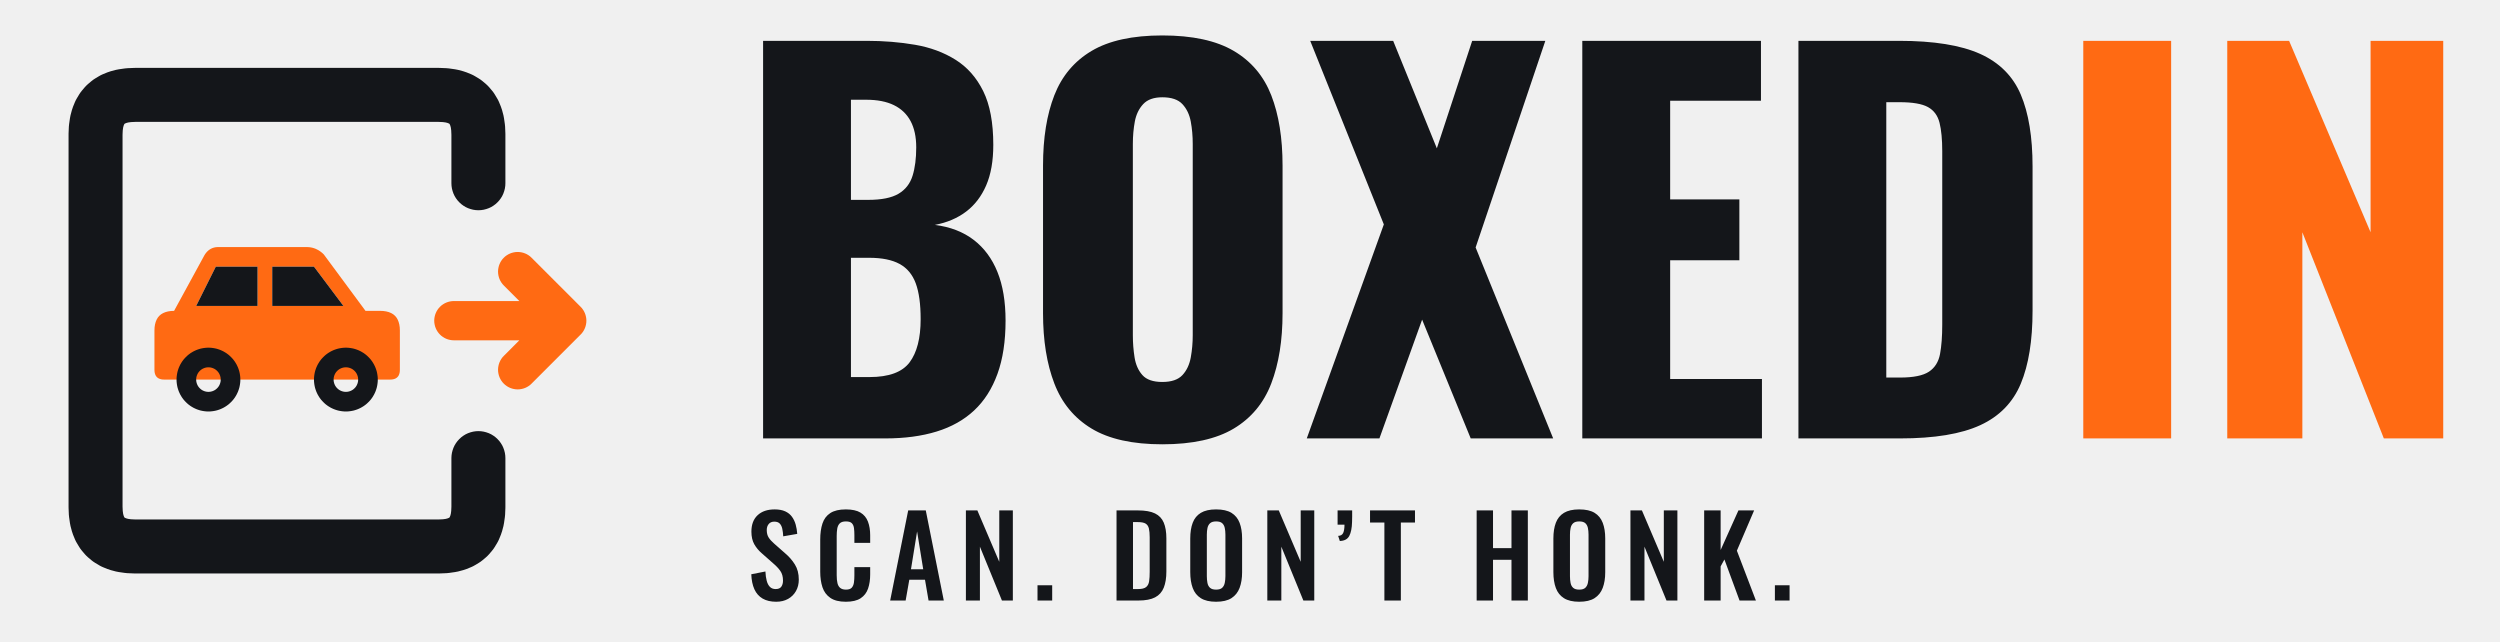
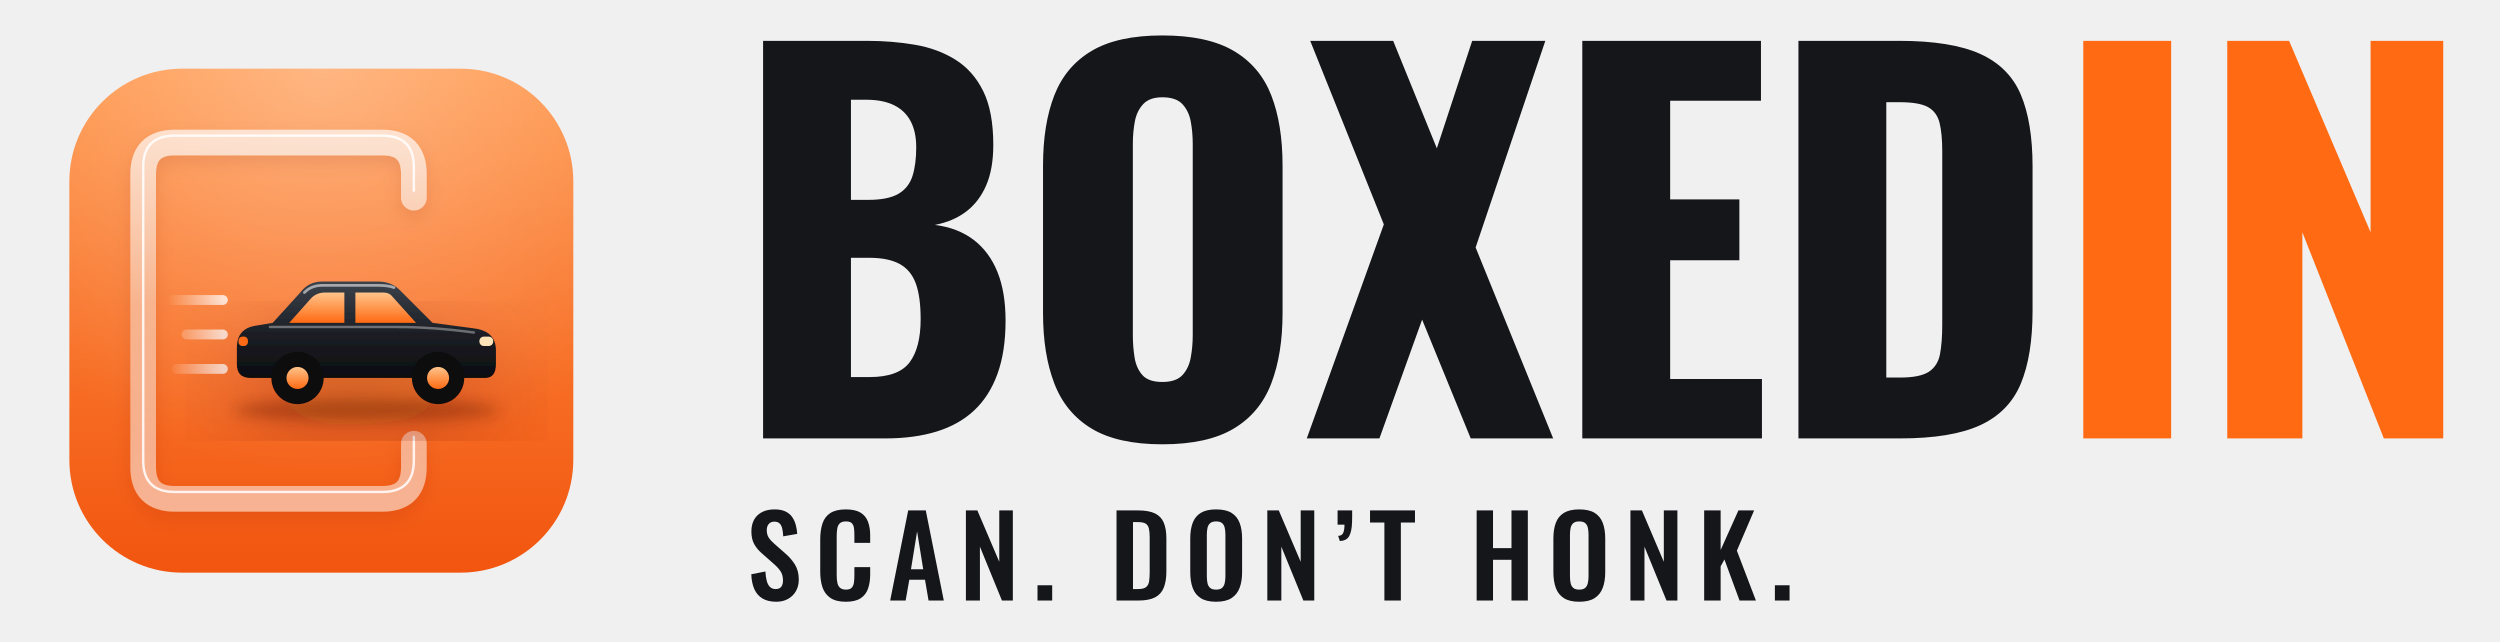
<svg xmlns="http://www.w3.org/2000/svg" viewBox="-8 -8 763.60 196.00" width="764" height="196">
-   <path fill="#14161A" d="M146.25,33.00 L146.24,32.64 L146.16,30.72 L146.08,29.92 L145.83,28.17 L145.65,27.23 L145.23,25.65 L144.88,24.61 L144.30,23.19 L144.04,22.63 L143.74,22.09 L142.99,20.84 L142.62,20.28 L142.21,19.75 L141.30,18.67 L140.83,18.17 L140.33,17.70 L139.25,16.79 L138.72,16.38 L138.16,16.01 L136.91,15.26 L136.37,14.96 L135.81,14.70 L134.39,14.12 L133.35,13.77 L131.77,13.35 L130.83,13.17 L129.08,12.92 L128.28,12.84 L126.36,12.76 L126.00,12.75 L33.00,12.75 L32.64,12.76 L30.72,12.84 L29.92,12.92 L28.17,13.17 L27.23,13.35 L25.65,13.77 L24.61,14.12 L23.19,14.70 L22.63,14.96 L22.09,15.26 L20.84,16.01 L20.28,16.38 L19.75,16.79 L18.67,17.70 L18.17,18.17 L17.70,18.67 L16.79,19.75 L16.38,20.28 L16.01,20.84 L15.26,22.09 L14.96,22.63 L14.70,23.19 L14.12,24.61 L13.77,25.65 L13.35,27.23 L13.17,28.17 L12.92,29.92 L12.84,30.72 L12.76,32.64 L12.75,33.00 L12.75,147.00 L12.76,147.36 L12.84,149.28 L12.92,150.08 L13.17,151.83 L13.35,152.77 L13.77,154.35 L14.12,155.39 L14.70,156.81 L14.96,157.37 L15.26,157.91 L16.01,159.16 L16.38,159.72 L16.79,160.25 L17.70,161.33 L18.17,161.83 L18.67,162.30 L19.75,163.21 L20.28,163.62 L20.84,163.99 L22.09,164.74 L22.63,165.04 L23.19,165.30 L24.61,165.88 L25.65,166.23 L27.23,166.65 L28.17,166.83 L29.92,167.08 L30.72,167.16 L32.64,167.24 L33.00,167.25 L126.00,167.25 L126.36,167.24 L128.28,167.16 L129.08,167.08 L130.83,166.83 L131.77,166.65 L133.35,166.23 L134.39,165.88 L135.81,165.30 L136.37,165.04 L136.91,164.74 L138.16,163.99 L138.72,163.62 L139.25,163.21 L140.33,162.30 L140.83,161.83 L141.30,161.33 L142.21,160.25 L142.62,159.72 L142.99,159.16 L143.74,157.91 L144.04,157.37 L144.30,156.81 L144.88,155.39 L145.23,154.35 L145.65,152.77 L145.83,151.83 L146.08,150.08 L146.16,149.28 L146.24,147.36 L146.25,147.00 L146.25,132.00 L146.21,131.19 L146.09,130.39 L145.89,129.61 L145.62,128.84 L145.28,128.11 L144.86,127.42 L144.38,126.77 L143.83,126.17 L143.23,125.62 L142.58,125.14 L141.89,124.72 L141.16,124.38 L140.39,124.11 L139.61,123.91 L138.81,123.79 L138.00,123.75 L137.19,123.79 L136.39,123.91 L135.61,124.11 L134.84,124.38 L134.11,124.72 L133.42,125.14 L132.77,125.62 L132.17,126.17 L131.62,126.77 L131.14,127.42 L130.72,128.11 L130.38,128.84 L130.11,129.61 L129.91,130.39 L129.79,131.19 L129.75,132.00 L129.75,146.82 L129.69,148.15 L129.57,149.03 L129.41,149.62 L129.27,149.95 L129.19,150.10 L129.15,150.15 L129.10,150.19 L128.95,150.27 L128.62,150.41 L128.03,150.57 L127.15,150.69 L125.82,150.75 L33.18,150.75 L31.85,150.69 L30.97,150.57 L30.38,150.41 L30.05,150.27 L29.90,150.19 L29.85,150.15 L29.81,150.10 L29.73,149.95 L29.59,149.62 L29.43,149.03 L29.31,148.15 L29.25,146.82 L29.25,33.18 L29.31,31.85 L29.43,30.97 L29.59,30.38 L29.73,30.05 L29.81,29.90 L29.85,29.85 L29.90,29.81 L30.05,29.73 L30.38,29.59 L30.97,29.43 L31.85,29.31 L33.18,29.25 L125.82,29.25 L127.15,29.31 L128.03,29.43 L128.62,29.59 L128.95,29.73 L129.10,29.81 L129.15,29.85 L129.19,29.90 L129.27,30.05 L129.41,30.38 L129.57,30.97 L129.69,31.85 L129.75,33.18 L129.75,48.00 L129.79,48.81 L129.91,49.61 L130.11,50.39 L130.38,51.16 L130.72,51.89 L131.14,52.58 L131.62,53.23 L132.17,53.83 L132.77,54.38 L133.42,54.86 L134.11,55.28 L134.84,55.62 L135.61,55.89 L136.39,56.09 L137.19,56.21 L138.00,56.25 L138.81,56.21 L139.61,56.09 L140.39,55.89 L141.16,55.62 L141.89,55.28 L142.58,54.86 L143.23,54.38 L143.83,53.83 L144.38,53.23 L144.86,52.58 L145.28,51.89 L145.62,51.16 L145.89,50.39 L146.09,49.61 L146.21,48.81 L146.25,48.00 L146.25,33.00 Z" />
-   <path fill="#FF6A13" d="M111.00,108.00 L111.48,107.98 L111.92,107.92 L112.31,107.81 L112.67,107.67 L112.98,107.48 L113.25,107.25 L113.48,106.98 L113.67,106.67 L113.81,106.31 L113.92,105.92 L113.98,105.48 L114.00,105.00 L114.00,93.00 L113.96,92.04 L113.83,91.17 L113.62,90.38 L113.33,89.67 L112.96,89.04 L112.50,88.50 L111.96,88.04 L111.33,87.67 L110.62,87.38 L109.83,87.17 L108.96,87.04 L108.00,87.00 L103.50,87.00 L90.75,69.75 L90.37,69.39 L89.98,69.06 L89.58,68.77 L89.17,68.50 L88.74,68.27 L88.31,68.06 L87.87,67.89 L87.42,67.75 L86.95,67.64 L86.48,67.56 L85.99,67.52 L85.50,67.50 L58.50,67.50 L58.01,67.52 L57.54,67.58 L57.09,67.69 L56.67,67.83 L56.26,68.02 L55.88,68.25 L55.51,68.52 L55.17,68.83 L54.84,69.19 L54.54,69.58 L54.26,70.02 L54.00,70.50 L45.00,87.00 L44.04,87.04 L43.17,87.17 L42.38,87.38 L41.67,87.67 L41.04,88.04 L40.50,88.50 L40.04,89.04 L39.67,89.67 L39.38,90.38 L39.17,91.17 L39.04,92.04 L39.00,93.00 L39.00,105.00 L39.02,105.48 L39.08,105.92 L39.19,106.31 L39.33,106.67 L39.52,106.98 L39.75,107.25 L40.02,107.48 L40.33,107.67 L40.69,107.81 L41.08,107.92 L41.52,107.98 L42.00,108.00 L111.00,108.00 Z M57.75,73.50 L70.50,73.50 L70.50,85.50 L51.75,85.50 L57.75,73.50 Z M75.00,73.50 L87.75,73.50 L96.75,85.50 L75.00,85.50 L75.00,73.50 Z" />
-   <path fill="#14161A" d="M51.75,85.50 L70.50,85.50 L70.50,73.50 L57.75,73.50 L51.75,85.50 Z M75.00,85.50 L96.75,85.50 L87.75,73.50 L75.00,73.50 L75.00,85.50 Z" />
-   <path fill="#14161A" fill-rule="evenodd" d="M65.20,107.04 L65.14,106.57 L65.06,106.10 L64.96,105.63 L64.83,105.17 L64.68,104.72 L64.51,104.27 L64.31,103.83 L64.10,103.40 L63.86,102.99 L63.61,102.58 L63.33,102.19 L63.04,101.81 L62.72,101.45 L62.39,101.11 L62.05,100.78 L61.69,100.46 L61.31,100.17 L60.92,99.89 L60.51,99.64 L60.10,99.40 L59.67,99.19 L59.23,98.99 L58.78,98.82 L58.33,98.67 L57.87,98.54 L57.40,98.44 L56.93,98.36 L56.46,98.30 L55.98,98.26 L55.50,98.25 L55.02,98.26 L54.54,98.30 L54.07,98.36 L53.60,98.44 L53.13,98.54 L52.67,98.67 L52.22,98.82 L51.77,98.99 L51.33,99.19 L50.90,99.40 L50.49,99.64 L50.08,99.89 L49.69,100.17 L49.31,100.46 L48.95,100.78 L48.61,101.11 L48.28,101.45 L47.96,101.81 L47.67,102.19 L47.39,102.58 L47.14,102.99 L46.90,103.40 L46.69,103.83 L46.49,104.27 L46.32,104.72 L46.17,105.17 L46.04,105.63 L45.94,106.10 L45.86,106.57 L45.80,107.04 L45.76,107.52 L45.75,108.00 L45.76,108.48 L45.80,108.96 L45.86,109.43 L45.94,109.90 L46.04,110.37 L46.17,110.83 L46.32,111.28 L46.49,111.73 L46.69,112.17 L46.90,112.60 L47.14,113.01 L47.39,113.42 L47.67,113.81 L47.96,114.19 L48.28,114.55 L48.61,114.89 L48.95,115.22 L49.31,115.54 L49.69,115.83 L50.08,116.11 L50.49,116.36 L50.90,116.60 L51.33,116.81 L51.77,117.01 L52.22,117.18 L52.67,117.33 L53.13,117.46 L53.60,117.56 L54.07,117.64 L54.54,117.70 L55.02,117.74 L55.50,117.75 L55.98,117.74 L56.46,117.70 L56.93,117.64 L57.40,117.56 L57.87,117.46 L58.33,117.33 L58.78,117.18 L59.23,117.01 L59.67,116.81 L60.10,116.60 L60.51,116.36 L60.92,116.11 L61.31,115.83 L61.69,115.54 L62.05,115.22 L62.39,114.89 L62.72,114.55 L63.04,114.19 L63.33,113.81 L63.61,113.42 L63.86,113.01 L64.10,112.60 L64.31,112.17 L64.51,111.73 L64.68,111.28 L64.83,110.83 L64.96,110.37 L65.06,109.90 L65.14,109.43 L65.20,108.96 L65.24,108.48 L65.25,108.00 L65.24,107.52 L65.20,107.04 Z M59.25,108.00 L59.24,108.25 L59.22,108.49 L59.18,108.73 L59.12,108.97 L59.05,109.21 L58.96,109.44 L58.86,109.66 L58.75,109.88 L58.62,110.08 L58.48,110.28 L58.32,110.47 L58.15,110.65 L57.97,110.82 L57.78,110.98 L57.58,111.12 L57.38,111.25 L57.16,111.36 L56.94,111.46 L56.71,111.55 L56.47,111.62 L56.23,111.68 L55.99,111.72 L55.75,111.74 L55.50,111.75 L55.25,111.74 L55.01,111.72 L54.77,111.68 L54.53,111.62 L54.29,111.55 L54.06,111.46 L53.84,111.36 L53.62,111.25 L53.42,111.12 L53.22,110.98 L53.03,110.82 L52.85,110.65 L52.68,110.47 L52.52,110.28 L52.38,110.08 L52.25,109.88 L52.14,109.66 L52.04,109.44 L51.95,109.21 L51.88,108.97 L51.82,108.73 L51.78,108.49 L51.76,108.25 L51.75,108.00 L51.76,107.75 L51.78,107.51 L51.82,107.27 L51.88,107.03 L51.95,106.79 L52.04,106.56 L52.14,106.34 L52.25,106.12 L52.38,105.92 L52.52,105.72 L52.68,105.53 L52.85,105.35 L53.03,105.18 L53.22,105.02 L53.42,104.88 L53.62,104.75 L53.84,104.64 L54.06,104.54 L54.29,104.45 L54.53,104.38 L54.77,104.32 L55.01,104.28 L55.25,104.26 L55.50,104.25 L55.75,104.26 L55.99,104.28 L56.23,104.32 L56.47,104.38 L56.71,104.45 L56.94,104.54 L57.16,104.64 L57.38,104.75 L57.58,104.88 L57.78,105.02 L57.97,105.18 L58.15,105.35 L58.32,105.53 L58.48,105.72 L58.62,105.92 L58.75,106.12 L58.86,106.34 L58.96,106.56 L59.05,106.79 L59.12,107.03 L59.18,107.27 L59.22,107.51 L59.24,107.75 L59.25,108.00 Z M107.20,107.04 L107.14,106.57 L107.06,106.10 L106.96,105.63 L106.83,105.17 L106.68,104.72 L106.51,104.27 L106.31,103.83 L106.10,103.40 L105.86,102.99 L105.61,102.58 L105.33,102.19 L105.04,101.81 L104.72,101.45 L104.39,101.11 L104.05,100.78 L103.69,100.46 L103.31,100.17 L102.92,99.89 L102.51,99.64 L102.10,99.40 L101.67,99.19 L101.23,98.99 L100.78,98.82 L100.33,98.67 L99.87,98.54 L99.40,98.44 L98.93,98.36 L98.46,98.30 L97.98,98.26 L97.50,98.25 L97.02,98.26 L96.54,98.30 L96.07,98.36 L95.60,98.44 L95.13,98.54 L94.67,98.67 L94.22,98.82 L93.77,98.99 L93.33,99.19 L92.90,99.40 L92.49,99.64 L92.08,99.89 L91.69,100.17 L91.31,100.46 L90.95,100.78 L90.61,101.11 L90.28,101.45 L89.96,101.81 L89.67,102.19 L89.39,102.58 L89.14,102.99 L88.90,103.40 L88.69,103.83 L88.49,104.27 L88.32,104.72 L88.17,105.17 L88.04,105.63 L87.94,106.10 L87.86,106.57 L87.80,107.04 L87.76,107.52 L87.75,108.00 L87.76,108.48 L87.80,108.96 L87.86,109.43 L87.94,109.90 L88.04,110.37 L88.17,110.83 L88.32,111.28 L88.49,111.73 L88.69,112.17 L88.90,112.60 L89.14,113.01 L89.39,113.42 L89.67,113.81 L89.96,114.19 L90.28,114.55 L90.61,114.89 L90.95,115.22 L91.31,115.54 L91.69,115.83 L92.08,116.11 L92.49,116.36 L92.90,116.60 L93.33,116.81 L93.77,117.01 L94.22,117.18 L94.67,117.33 L95.13,117.46 L95.60,117.56 L96.07,117.64 L96.54,117.70 L97.02,117.74 L97.50,117.75 L97.98,117.74 L98.46,117.70 L98.93,117.64 L99.40,117.56 L99.87,117.46 L100.33,117.33 L100.78,117.18 L101.23,117.01 L101.67,116.81 L102.10,116.60 L102.51,116.36 L102.92,116.11 L103.31,115.83 L103.69,115.54 L104.05,115.22 L104.39,114.89 L104.72,114.55 L105.04,114.19 L105.33,113.81 L105.61,113.42 L105.86,113.01 L106.10,112.60 L106.31,112.17 L106.51,111.73 L106.68,111.28 L106.83,110.83 L106.96,110.37 L107.06,109.90 L107.14,109.43 L107.20,108.96 L107.24,108.48 L107.25,108.00 L107.24,107.52 L107.20,107.04 Z M101.25,108.00 L101.24,108.25 L101.22,108.49 L101.18,108.73 L101.12,108.97 L101.05,109.21 L100.96,109.44 L100.86,109.66 L100.75,109.88 L100.62,110.08 L100.48,110.28 L100.32,110.47 L100.15,110.65 L99.97,110.82 L99.78,110.98 L99.58,111.12 L99.38,111.25 L99.16,111.36 L98.94,111.46 L98.71,111.55 L98.47,111.62 L98.23,111.68 L97.99,111.72 L97.75,111.74 L97.50,111.75 L97.25,111.74 L97.01,111.72 L96.77,111.68 L96.53,111.62 L96.29,111.55 L96.06,111.46 L95.84,111.36 L95.62,111.25 L95.42,111.12 L95.22,110.98 L95.03,110.82 L94.85,110.65 L94.68,110.47 L94.52,110.28 L94.38,110.08 L94.25,109.88 L94.14,109.66 L94.04,109.44 L93.95,109.21 L93.88,108.97 L93.82,108.73 L93.78,108.49 L93.76,108.25 L93.75,108.00 L93.76,107.75 L93.78,107.51 L93.82,107.27 L93.88,107.03 L93.95,106.79 L94.04,106.56 L94.14,106.34 L94.25,106.12 L94.38,105.92 L94.52,105.72 L94.68,105.53 L94.85,105.35 L95.03,105.18 L95.22,105.02 L95.42,104.88 L95.62,104.75 L95.84,104.64 L96.06,104.54 L96.29,104.45 L96.53,104.38 L96.77,104.32 L97.01,104.28 L97.25,104.26 L97.50,104.25 L97.75,104.26 L97.99,104.28 L98.23,104.32 L98.47,104.38 L98.71,104.45 L98.94,104.54 L99.16,104.64 L99.38,104.75 L99.58,104.88 L99.78,105.02 L99.97,105.18 L100.15,105.35 L100.32,105.53 L100.48,105.72 L100.62,105.92 L100.75,106.12 L100.86,106.34 L100.96,106.56 L101.05,106.79 L101.12,107.03 L101.18,107.27 L101.22,107.51 L101.24,107.75 L101.25,108.00 Z" />
-   <path fill="#FF6A13" d="M170.29,92.83 L170.54,92.30 L170.74,91.74 L170.88,91.17 L170.97,90.59 L171.00,90.00 L170.97,89.41 L170.88,88.83 L170.74,88.26 L170.54,87.70 L170.29,87.17 L170.06,86.78 L169.99,86.67 L169.64,86.19 L169.24,85.76 L154.24,70.76 L153.81,70.36 L153.33,70.01 L152.83,69.71 L152.30,69.46 L151.74,69.26 L151.17,69.12 L150.59,69.03 L150.00,69.00 L149.41,69.03 L148.83,69.12 L148.26,69.26 L147.70,69.46 L147.17,69.71 L146.67,70.01 L146.19,70.36 L145.76,70.76 L145.36,71.19 L145.01,71.67 L144.71,72.17 L144.46,72.70 L144.26,73.26 L144.12,73.83 L144.03,74.41 L144.00,75.00 L144.03,75.59 L144.12,76.17 L144.26,76.74 L144.46,77.30 L144.71,77.83 L145.01,78.33 L145.36,78.81 L145.76,79.24 L150.51,84.00 L130.50,84.00 L129.91,84.03 L129.33,84.12 L128.76,84.26 L128.20,84.46 L127.67,84.71 L127.17,85.01 L126.69,85.36 L126.26,85.76 L125.86,86.19 L125.51,86.67 L125.21,87.17 L124.96,87.70 L124.76,88.26 L124.62,88.83 L124.53,89.41 L124.50,90.00 L124.53,90.59 L124.62,91.17 L124.76,91.74 L124.96,92.30 L125.21,92.83 L125.51,93.33 L125.86,93.81 L126.26,94.24 L126.69,94.64 L127.17,94.99 L127.67,95.29 L128.20,95.54 L128.76,95.74 L129.33,95.88 L129.91,95.97 L130.50,96.00 L150.51,96.00 L145.76,100.76 L145.36,101.19 L145.01,101.67 L144.71,102.17 L144.46,102.70 L144.26,103.26 L144.12,103.83 L144.03,104.41 L144.00,105.00 L144.03,105.59 L144.12,106.17 L144.26,106.74 L144.46,107.30 L144.71,107.83 L145.01,108.33 L145.36,108.81 L145.76,109.24 L146.19,109.64 L146.67,109.99 L147.17,110.29 L147.70,110.54 L148.26,110.74 L148.83,110.88 L149.41,110.97 L150.00,111.00 L150.59,110.97 L151.17,110.88 L151.74,110.74 L152.30,110.54 L152.83,110.29 L153.33,109.99 L153.81,109.64 L154.24,109.24 L169.24,94.24 L169.64,93.81 L169.99,93.33 L170.06,93.22 L170.29,92.83 Z" />
+   <svg x="13" y="13" width="154" height="154" viewBox="0 0 1024 1024">
+     <defs>
+       <clipPath id="bxlclip">
+         <rect width="1024" height="1024" rx="229" />
+       </clipPath>
+       <linearGradient id="bxlbg" x1="0" y1="0" x2="0" y2="1">
+         <stop offset="0" stop-color="#FF9447" />
+         <stop offset="1" stop-color="#F2550F" />
+       </linearGradient>
+       <radialGradient id="bxlhi" cx="0.5" cy="0" r="0.8">
+         <stop offset="0" stop-color="#FFFFFF" stop-opacity="0.32" />
+         <stop offset="1" stop-color="#FFFFFF" stop-opacity="0" />
+       </radialGradient>
+       <linearGradient id="bxlrim" x1="0" y1="0" x2="0" y2="1">
+         <stop offset="0" stop-color="#FFFFFF" stop-opacity="0.95" />
+         <stop offset="0.45" stop-color="#FFFFFF" stop-opacity="0.25" />
+         <stop offset="1" stop-color="#FFFFFF" stop-opacity="0.55" />
+       </linearGradient>
+       <linearGradient id="bxlbody" x1="0" y1="0" x2="0" y2="1">
+         <stop offset="0" stop-color="#3B414B" />
+         <stop offset="0.55" stop-color="#1B1E24" />
+         <stop offset="1" stop-color="#0C0D10" />
+       </linearGradient>
+       <linearGradient id="bxlwin" x1="0" y1="0" x2="0" y2="1">
+         <stop offset="0" stop-color="#FFC48A" />
+         <stop offset="1" stop-color="#FF6A13" />
+       </linearGradient>
+       <linearGradient id="bxlstreak" x1="200" y1="0" x2="312" y2="0" gradientUnits="userSpaceOnUse">
+         <stop offset="0" stop-color="#FFFFFF" stop-opacity="0" />
+         <stop offset="1" stop-color="#FFFFFF" stop-opacity="0.75" />
+       </linearGradient>
+       <filter id="bxllift" x="-20%" y="-20%" width="140%" height="150%">
+         <feDropShadow dx="0" dy="16" stdDeviation="18" flood-color="#6A1C02" flood-opacity="0.35" />
+       </filter>
+       <filter id="bxlsoft" x="-20%" y="-60%" width="140%" height="220%">
+         <feGaussianBlur stdDeviation="14" />
+       </filter>
+     </defs>
+     <g clip-path="url(#bxlclip)">
+       <rect width="1024" height="1024" fill="url(#bxlbg)" />
+       <rect width="1024" height="1024" fill="url(#bxlhi)" />
+       <path d="M700 262 V214 Q700 150 636 150 H214 Q150 150 150 214 V810 Q150 874 214 874 H636 Q700 874 700 810 V762" fill="none" stroke="#FFFFFF" stroke-opacity="0.30" stroke-width="52" stroke-linecap="round" filter="url(#bxllift)" />
+       <path d="M700 262 V214 Q700 150 636 150 H214 Q150 150 150 214 V810 Q150 874 214 874 H636 Q700 874 700 810 V762" fill="none" stroke="url(#bxlrim)" stroke-width="52" stroke-linecap="round" opacity="0.55" />
+       <path d="M700 262 V214 Q700 150 636 150 H214 Q150 150 150 214 V810 Q150 874 214 874 H636 Q700 874 700 810 V762" fill="none" stroke="#FFFFFF" stroke-opacity="0.85" stroke-width="5" stroke-linecap="round" transform="translate(0 -14)" />
+       <path d="M205 470 H312 M238 540 H312 M218 610 H312" fill="none" stroke="url(#bxlstreak)" stroke-width="20" stroke-linecap="round" />
+       <ellipse cx="604" cy="694" rx="270" ry="22" fill="#6A1C02" opacity="0.40" filter="url(#bxlsoft)" />
+       <g transform="translate(318 270) scale(5.6)" filter="url(#bxllift)">
+         <path d="M94 64 Q98 64 98 59 V54 Q98 47 90 46 L75 44 L63 32 Q60 29 55 29 H35 Q30 29 27 33 L17 44 L11 45 Q4 46 4 53 V59 Q4 64 9 64 Z" fill="url(#bxlbody)" />
+         <path d="M60 34 Q59 33 57 33 H47 V44 H69 Z" fill="url(#bxlwin)" />
+         <path d="M43 33 H36 Q33 33 31 35 L23 44 H43 Z" fill="url(#bxlwin)" />
+         <path d="M90 47.5 Q75 45.5 62 45.5 H16" fill="none" stroke="#FFFFFF" stroke-width="0.9" stroke-linecap="round" opacity="0.35" />
+         <path d="M61 31.2 Q59 30.4 55 30.4 H35 Q31 30.4 28.5 33" fill="none" stroke="#FFFFFF" stroke-width="1" stroke-linecap="round" opacity="0.55" />
+         <rect x="92" y="49" width="5" height="3.4" rx="1.6" fill="#FFE3B8" />
+         <rect x="4.6" y="49" width="3.4" height="3.4" rx="1.4" fill="#FF6A13" />
+         <circle cx="26" cy="64" r="9.5" fill="#0C0D10" />
+         <circle cx="77" cy="64" r="9.5" fill="#0C0D10" />
+         <circle cx="26" cy="64" r="4" fill="url(#bxlwin)" />
+         <circle cx="77" cy="64" r="4" fill="url(#bxlwin)" />
+       </g>
+     </g>
+   </svg>
  <path fill="#14161A" d="M225.0 125.98V4.48H256.65Q264.45 4.48 271.425 5.68Q278.4 6.88 283.8 10.255Q289.2 13.63 292.275 19.855Q295.35 26.08 295.35 36.28Q295.35 43.63 293.175 48.655Q291.0 53.68 287.025 56.68Q283.05 59.68 277.5 60.73Q284.55 61.63 289.35 65.305Q294.15 68.98 296.625 75.13Q299.1 81.28 299.1 89.98Q299.1 99.43 296.625 106.255Q294.15 113.08 289.5 117.43Q284.85 121.78 278.025 123.88Q271.2 125.98 262.35 125.98ZM251.85 107.23H257.55Q266.4 107.23 269.775 102.73Q273.15 98.23 273.15 89.53Q273.15 82.63 271.65 78.58Q270.15 74.53 266.7 72.655Q263.25 70.78 257.4 70.78H251.85ZM251.85 53.08H257.1Q263.25 53.08 266.4 51.205Q269.55 49.33 270.675 45.73Q271.8 42.13 271.8 37.03Q271.8 32.23 270.075 29.005Q268.35 25.78 264.975 24.13Q261.6 22.48 256.5 22.48H251.85Z M347.0 127.78Q333.35 127.78 325.4 122.98Q317.45 118.18 314.0 109.18Q310.55 100.18 310.55 87.73V42.58Q310.55 29.98 314.0 21.13Q317.45 12.28 325.4 7.555Q333.35 2.83 347.0 2.83Q360.8 2.83 368.825 7.555Q376.85 12.28 380.3 21.13Q383.75 29.98 383.75 42.58V87.73Q383.75 100.18 380.3 109.18Q376.85 118.18 368.825 122.98Q360.8 127.78 347.0 127.78ZM347.0 108.73Q351.2 108.73 353.15 106.63Q355.1 104.53 355.7 101.23Q356.3 97.93 356.3 94.48V35.98Q356.3 32.38 355.7 29.155Q355.1 25.93 353.15 23.83Q351.2 21.73 347.0 21.73Q343.1 21.73 341.15 23.83Q339.2 25.93 338.6 29.155Q338.0 32.38 338.0 35.98V94.48Q338.0 97.93 338.525 101.23Q339.05 104.53 340.925 106.63Q342.8 108.73 347.0 108.73Z M391.15 125.98 414.7 60.58 392.2 4.48H417.55L430.9 37.33L441.7 4.48H464.05L442.75 67.63L466.45 125.98H441.25L426.4 89.68L413.35 125.98Z M475.35 125.98V4.48H529.95V22.78H502.2V52.93H523.35V71.53H502.2V107.83H530.25V125.98Z M541.4 125.98V4.48H572.15Q588.05 4.48 596.9 8.455Q605.75 12.43 609.35 20.905Q612.95 29.38 612.95 42.88V86.98Q612.95 100.63 609.35 109.255Q605.75 117.88 596.975 121.93Q588.2 125.98 572.45 125.98ZM568.25 107.38H572.45Q578.6 107.38 581.3 105.58Q584.0 103.78 584.675 100.18Q585.35 96.58 585.35 91.18V38.23Q585.35 32.83 584.525 29.53Q583.7 26.23 581.0 24.73Q578.3 23.23 572.3 23.23H568.25Z" />
  <path fill="#FF6A13" d="M628.45 125.98V4.48H655.3V125.98Z M672.45 125.98V4.48H691.35L716.25 62.98V4.48H738.45V125.98H720.3L695.4 62.98V125.98Z" />
  <path fill="#14161A" d="M229.01 175.894Q226.528 175.894 224.862 174.925Q223.196 173.956 222.346 172.086Q221.496 170.216 221.394 167.496L225.712 166.646Q225.78 168.244 226.103 169.468Q226.426 170.692 227.089 171.355Q227.752 172.018 228.84 172.018Q230.064 172.018 230.574 171.287Q231.084 170.556 231.084 169.434Q231.084 167.632 230.268 166.476Q229.452 165.32 228.092 164.164L224.624 161.104Q223.162 159.846 222.295 158.299Q221.428 156.752 221.428 154.474Q221.428 151.21 223.332 149.442Q225.236 147.674 228.534 147.674Q230.472 147.674 231.764 148.269Q233.056 148.864 233.821 149.918Q234.586 150.972 234.96 152.315Q235.334 153.658 235.436 155.154L231.152 155.902Q231.084 154.61 230.863 153.59Q230.642 152.57 230.081 151.992Q229.52 151.414 228.432 151.414Q227.31 151.414 226.715 152.145Q226.12 152.876 226.12 153.964Q226.12 155.358 226.698 156.259Q227.276 157.16 228.364 158.112L231.798 161.138Q233.498 162.566 234.705 164.487Q235.912 166.408 235.912 169.128Q235.912 171.1 235.045 172.63Q234.178 174.16 232.631 175.027Q231.084 175.894 229.01 175.894Z M250.282 175.894Q247.256 175.894 245.539 174.704Q243.822 173.514 243.142 171.457Q242.462 169.4 242.462 166.714V156.888Q242.462 154.066 243.142 151.992Q243.822 149.918 245.539 148.796Q247.256 147.674 250.282 147.674Q253.138 147.674 254.753 148.643Q256.368 149.612 257.048 151.414Q257.728 153.216 257.728 155.596V157.908H252.9V155.528Q252.9 154.372 252.781 153.42Q252.662 152.468 252.135 151.907Q251.608 151.346 250.316 151.346Q249.024 151.346 248.429 151.941Q247.834 152.536 247.664 153.539Q247.494 154.542 247.494 155.8V167.768Q247.494 169.264 247.732 170.233Q247.97 171.202 248.599 171.695Q249.228 172.188 250.316 172.188Q251.574 172.188 252.101 171.593Q252.628 170.998 252.764 170.012Q252.9 169.026 252.9 167.802V165.32H257.728V167.53Q257.728 169.978 257.082 171.865Q256.436 173.752 254.821 174.823Q253.206 175.894 250.282 175.894Z M263.836 175.52 269.344 147.98H274.716L280.224 175.52H275.566L274.478 169.162H269.684L268.562 175.52ZM270.194 165.966H273.934L272.064 154.406Z M286.978 175.52V147.98H290.48L297.178 163.688V147.98H301.326V175.52H297.994L291.262 159.064V175.52Z M308.862 175.52V170.862H313.35V175.52Z  M333.012 175.52V147.98H339.506Q342.872 147.98 344.759 148.898Q346.646 149.816 347.445 151.72Q348.244 153.624 348.244 156.548V166.612Q348.244 169.604 347.445 171.593Q346.646 173.582 344.793 174.551Q342.94 175.52 339.71 175.52ZM338.044 172.018H339.574Q341.308 172.018 342.056 171.406Q342.804 170.794 342.974 169.621Q343.144 168.448 343.144 166.748V156.208Q343.144 154.542 342.906 153.522Q342.668 152.502 341.92 152.026Q341.172 151.55 339.506 151.55H338.044Z M363.43 175.894Q360.506 175.894 358.772 174.806Q357.038 173.718 356.29 171.678Q355.542 169.638 355.542 166.85V156.548Q355.542 153.76 356.29 151.771Q357.038 149.782 358.772 148.728Q360.506 147.674 363.43 147.674Q366.422 147.674 368.139 148.728Q369.856 149.782 370.621 151.771Q371.386 153.76 371.386 156.548V166.884Q371.386 169.638 370.621 171.661Q369.856 173.684 368.139 174.789Q366.422 175.894 363.43 175.894ZM363.43 172.188Q364.688 172.188 365.283 171.644Q365.878 171.1 366.082 170.148Q366.286 169.196 366.286 168.074V155.392Q366.286 154.236 366.082 153.318Q365.878 152.4 365.283 151.873Q364.688 151.346 363.43 151.346Q362.24 151.346 361.628 151.873Q361.016 152.4 360.812 153.318Q360.608 154.236 360.608 155.392V168.074Q360.608 169.196 360.795 170.148Q360.982 171.1 361.594 171.644Q362.206 172.188 363.43 172.188Z M379.092 175.52V147.98H382.594L389.292 163.688V147.98H393.44V175.52H390.108L383.376 159.064V175.52Z M401.248 157.33 400.738 155.766Q401.894 155.732 402.285 154.848Q402.676 153.964 402.676 152.332H400.568V147.98H405.022V149.782Q405.022 150.7 404.988 151.516Q404.92 154.304 404.138 155.783Q403.356 157.262 401.248 157.33Z M414.87 175.52V151.686H410.484V147.98H424.22V151.686H419.902V175.52Z  M443.066 175.52V147.98H448.064V159.506H453.708V147.98H458.706V175.52H453.708V163.076H448.064V175.52Z M474.402 175.894Q471.478 175.894 469.744 174.806Q468.01 173.718 467.262 171.678Q466.514 169.638 466.514 166.85V156.548Q466.514 153.76 467.262 151.771Q468.01 149.782 469.744 148.728Q471.478 147.674 474.402 147.674Q477.394 147.674 479.111 148.728Q480.828 149.782 481.593 151.771Q482.358 153.76 482.358 156.548V166.884Q482.358 169.638 481.593 171.661Q480.828 173.684 479.111 174.789Q477.394 175.894 474.402 175.894ZM474.402 172.188Q475.66 172.188 476.255 171.644Q476.85 171.1 477.054 170.148Q477.258 169.196 477.258 168.074V155.392Q477.258 154.236 477.054 153.318Q476.85 152.4 476.255 151.873Q475.66 151.346 474.402 151.346Q473.212 151.346 472.6 151.873Q471.988 152.4 471.784 153.318Q471.58 154.236 471.58 155.392V168.074Q471.58 169.196 471.767 170.148Q471.954 171.1 472.566 171.644Q473.178 172.188 474.402 172.188Z M490.064 175.52V147.98H493.566L500.264 163.688V147.98H504.412V175.52H501.08L494.348 159.064V175.52Z M512.594 175.52V147.98H517.626V160.084L523.066 147.98H527.86L522.59 160.288L528.404 175.52H523.406L518.782 162.974L517.626 165.082V175.52Z M534.206 175.52V170.862H538.694V175.52Z" />
</svg>
